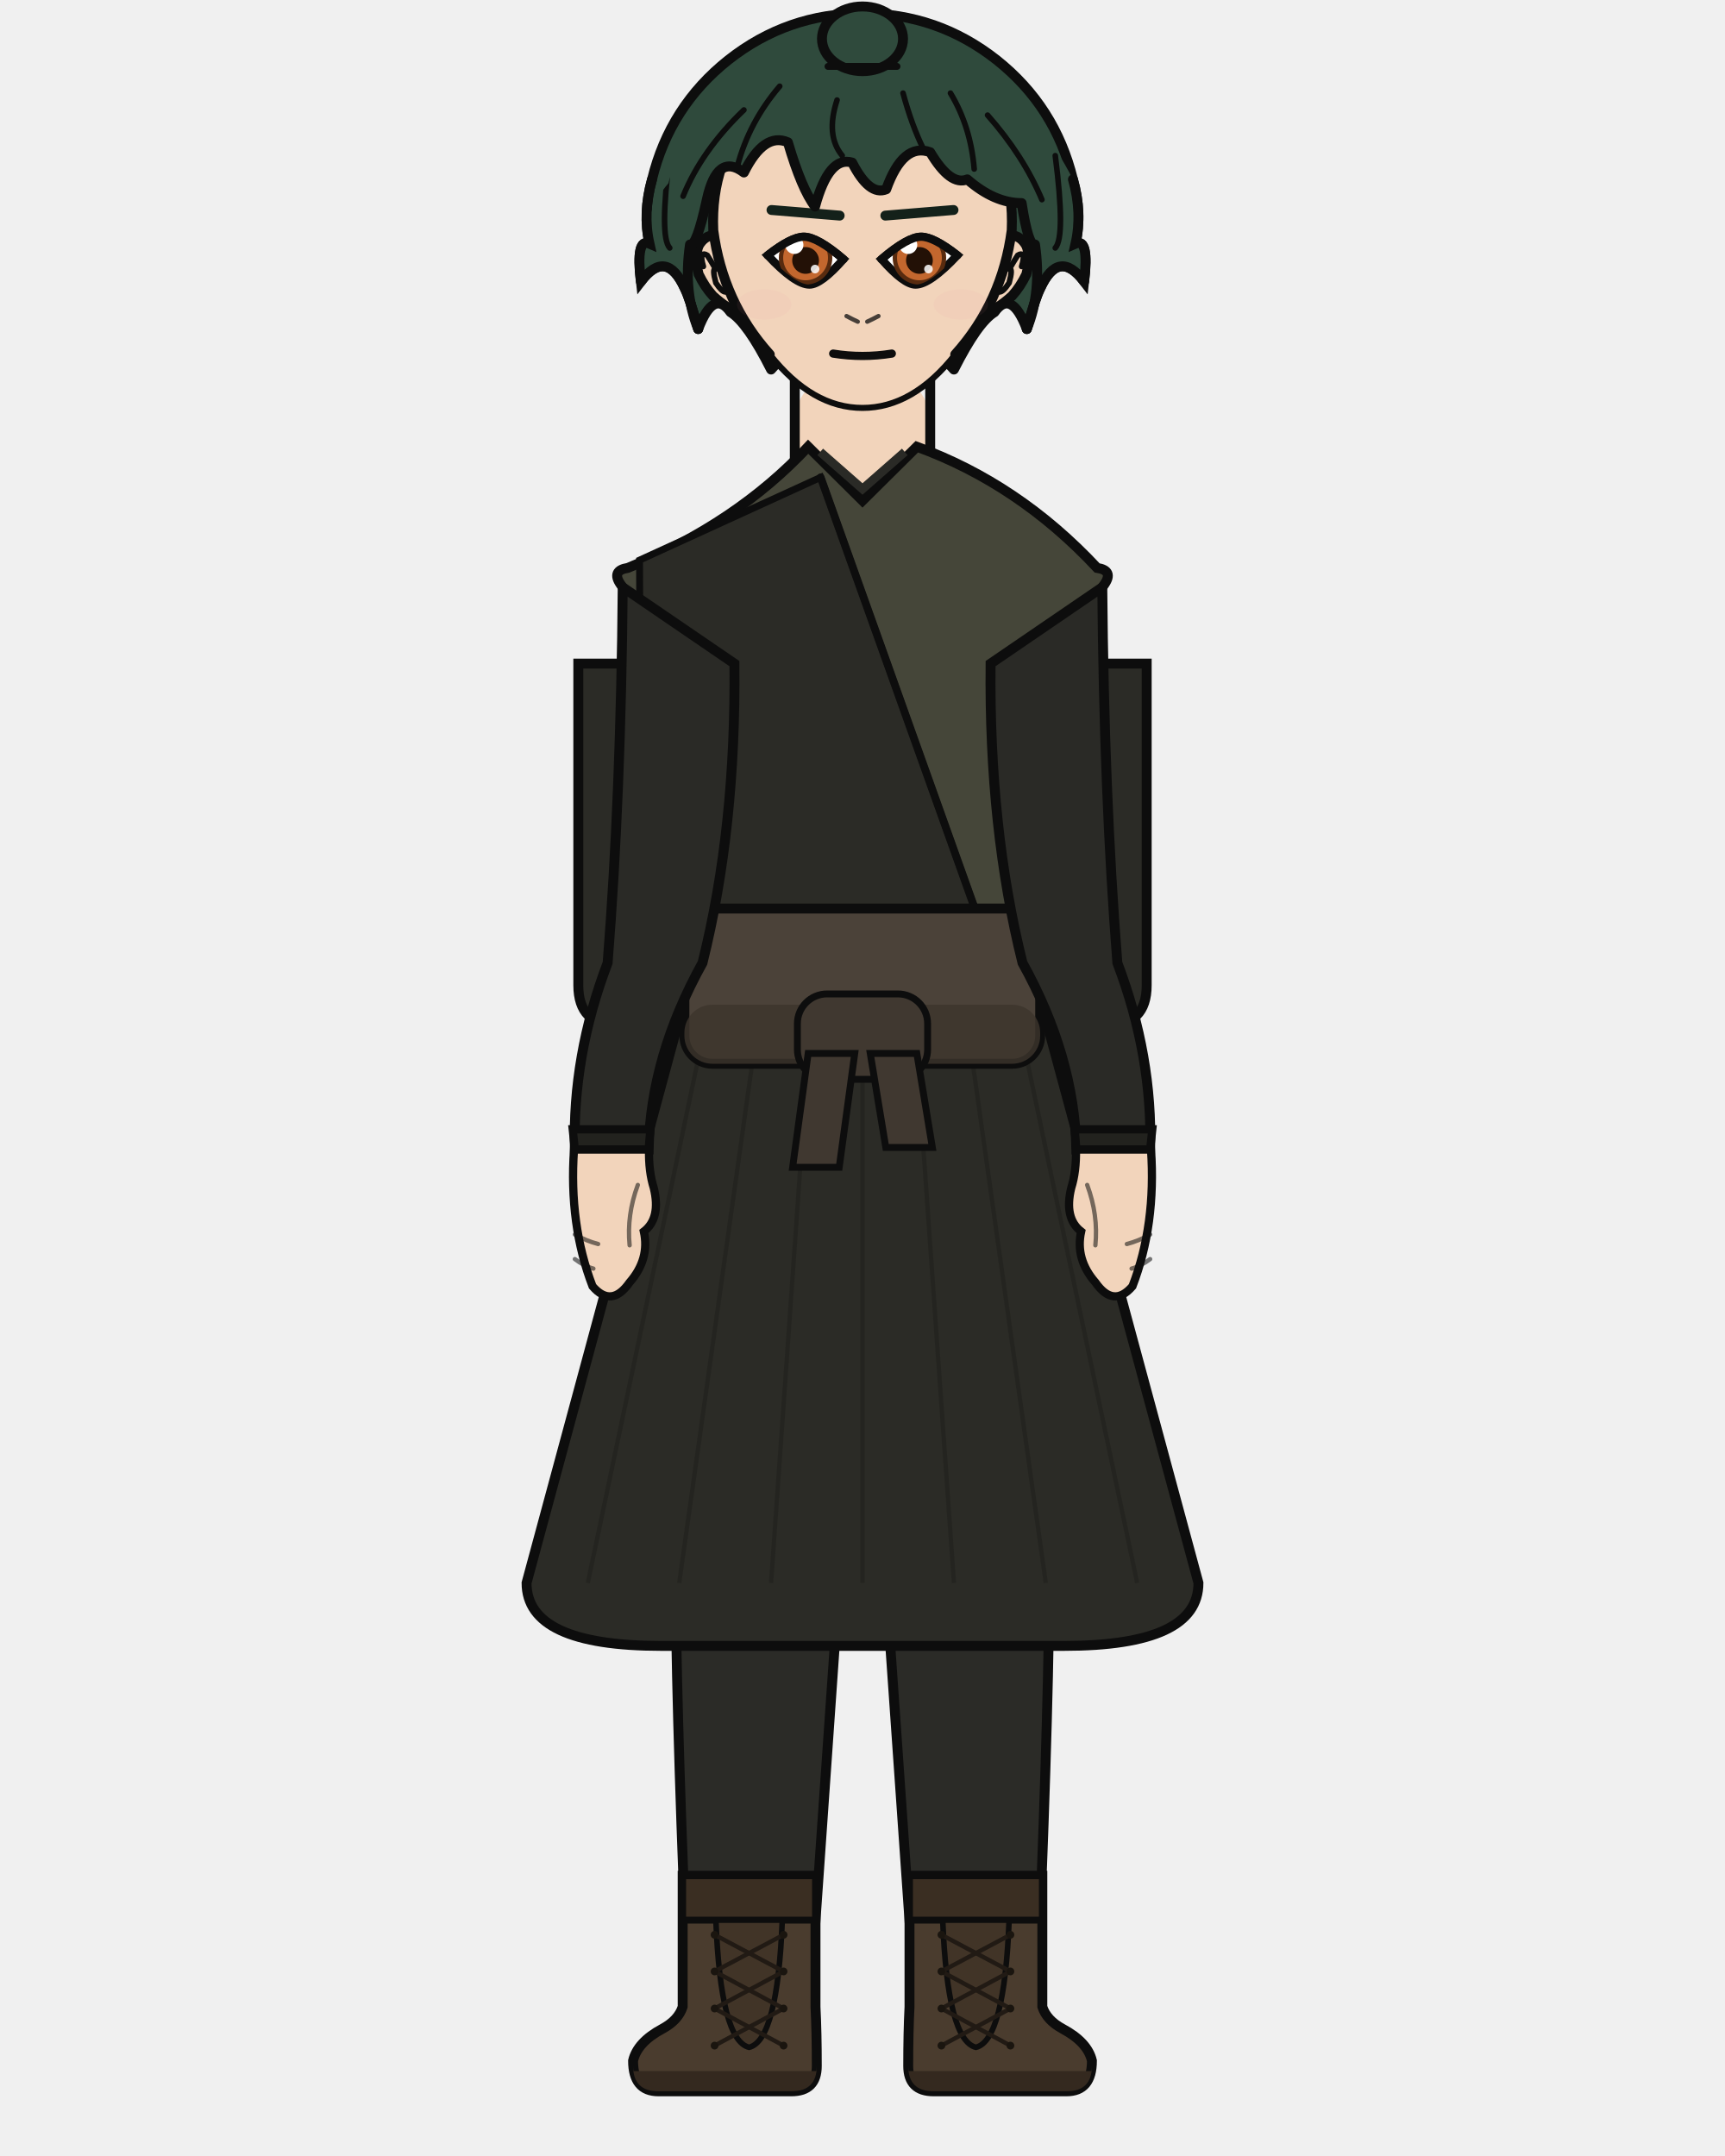
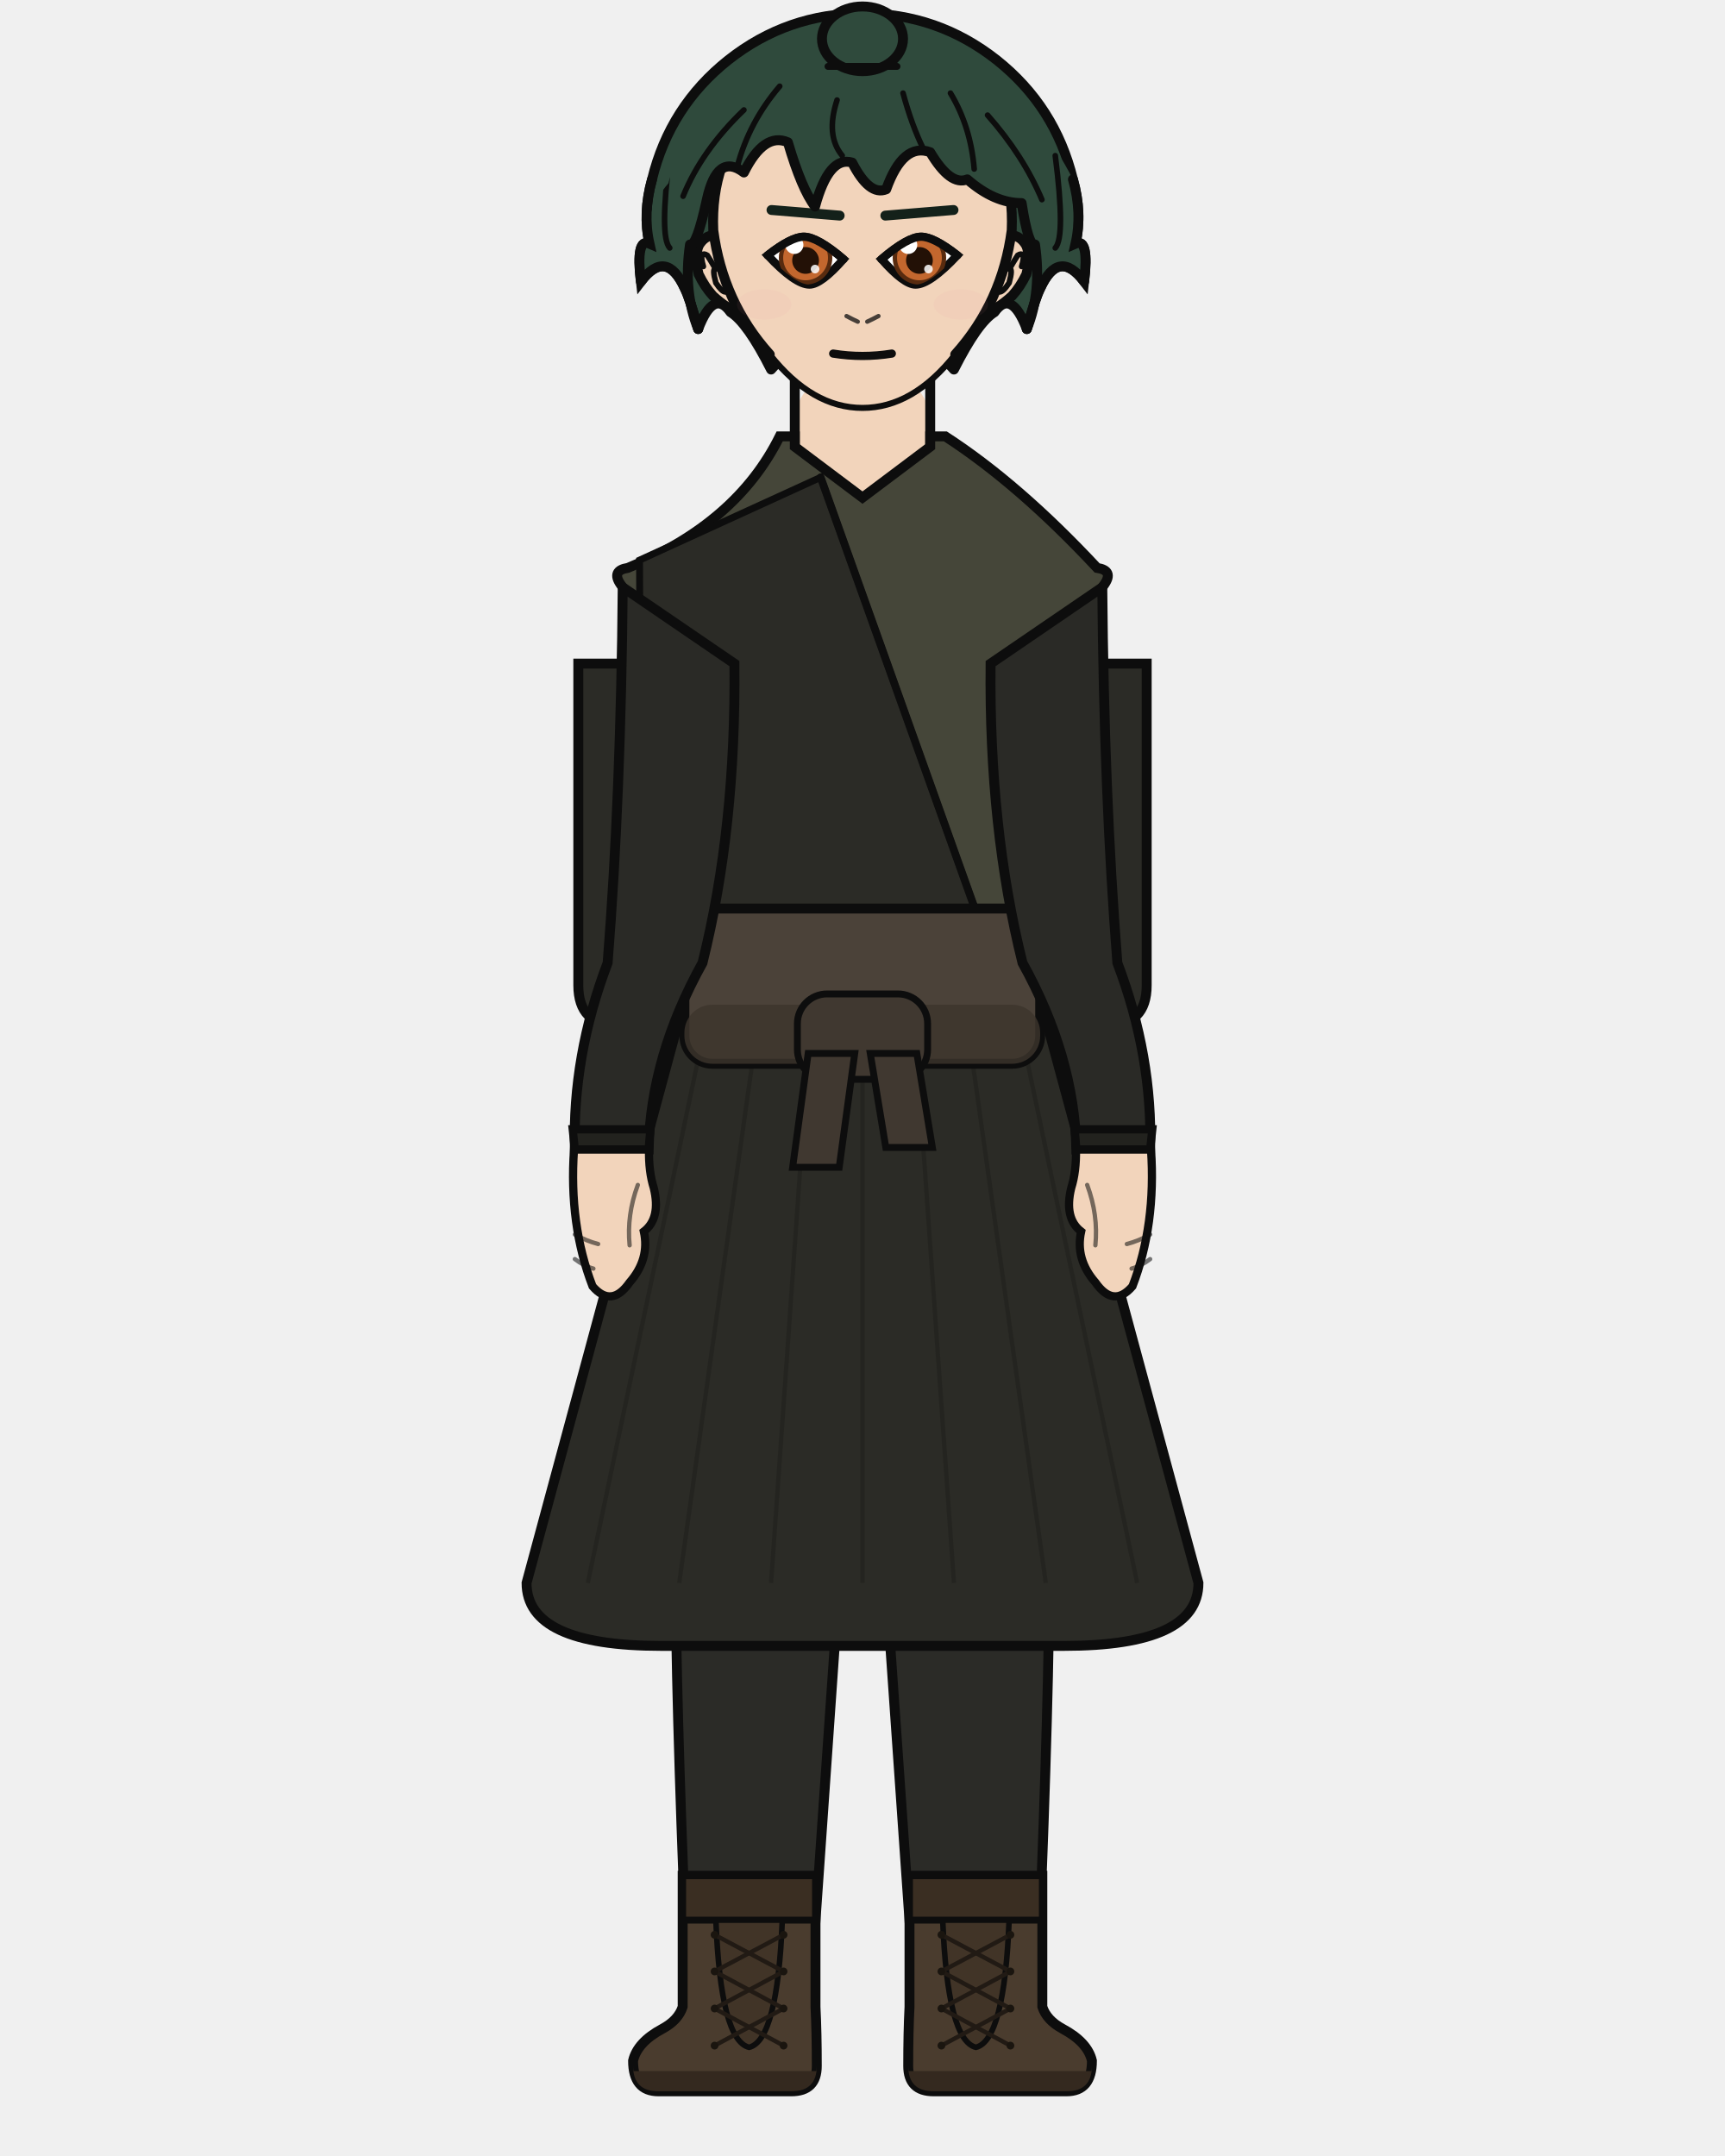
<svg xmlns="http://www.w3.org/2000/svg" width="400" height="500" viewBox="0 0 400 500">
  <defs>
    <clipPath id="hair-front">
      <path d="M 161.9 76.3 Q 158.4 67.7 160.0 56.7 Q 161.5 57.3 163.9 46.3 Q 166.3 35.3 172.5 40.0 Q 177.2 30.6 182.7 33.0 Q 185.9 43.9 189.0 47.9 Q 192.2 36.1 197.6 37.7 Q 201.6 45.5 205.5 43.9 Q 209.4 33.0 215.7 35.3 Q 220.4 43.2 224.3 41.6 Q 230.6 47.1 236.9 47.1 Q 238.5 57.3 240.0 56.7 Q 241.6 67.7 238.1 76.3 Q 240.0 69.3 241.2 66.9 Q 245.5 57.5 251.4 65.3 Q 252.6 55.1 249.4 56.5 Q 251.0 49.4 248.8 41.6 Q 241.3 26.9 228.6 17.0 Q 216.0 7.1 200.0 7.1 Q 184.0 7.1 171.4 17.0 Q 158.7 26.9 155.0 42.5 Q 149.0 49.4 150.6 56.5 Q 147.4 55.1 148.6 65.3 Q 154.5 57.5 158.8 66.9 Q 160.0 69.3 161.9 76.3 Z" />
    </clipPath>
  </defs>
  <path d="M 151.2 41.6 Q 155.3 24.7 168.9 13.9 Q 182.6 3.1 200.0 3.1 Q 217.4 3.1 231.1 13.9 Q 244.7 24.7 248.8 41.6 Q 251.0 49.4 249.4 56.5 Q 252.6 55.1 251.4 65.3 Q 245.5 57.5 241.2 66.9 Q 240.0 69.3 238.1 76.3 Q 234.5 66.9 230.6 72.4 Q 226.7 74.8 221.2 85.7 Q 211.8 74.8 200.0 77.1 Q 188.2 74.8 178.8 85.7 Q 173.3 74.8 169.4 72.4 Q 165.5 66.9 161.9 76.3 Q 160.0 69.3 158.8 66.9 Q 154.5 57.5 148.6 65.3 Q 147.4 55.1 150.6 56.5 Q 149.0 49.4 151.2 41.6 Z" fill="#2f4a3c" />
  <path d="M 151.2 41.6 Q 155.3 24.7 168.9 13.9 Q 182.6 3.1 200.0 3.1 Q 217.4 3.1 231.1 13.9 Q 244.7 24.7 248.8 41.6 Q 251.0 49.4 249.4 56.5 Q 252.6 55.1 251.4 65.3 Q 245.5 57.5 241.2 66.9 Q 240.0 69.3 238.1 76.3 Q 234.5 66.9 230.6 72.4 Q 226.7 74.8 221.2 85.7 Q 211.8 74.8 200.0 77.1 Q 188.2 74.8 178.8 85.7 Q 173.3 74.8 169.4 72.4 Q 165.5 66.9 161.9 76.3 Q 160.0 69.3 158.8 66.9 Q 154.5 57.5 148.6 65.3 Q 147.4 55.1 150.6 56.5 Q 149.0 49.4 151.2 41.6 Z" fill="none" stroke="#0d0d0d" stroke-width="2.3" stroke-linecap="round" stroke-linejoin="round" />
  <rect x="184.3" y="86.7" width="31.4" height="34.1" rx="11.0" fill="#f2d4bb" />
  <line x1="184.3" y1="86.7" x2="184.3" y2="120.9" stroke="#0d0d0d" stroke-width="2.3" />
  <line x1="215.7" y1="86.7" x2="215.7" y2="120.9" stroke="#0d0d0d" stroke-width="2.3" />
  <path d="M 152.9 225.3 L 247.1 225.3 Q 247.1 326.9 243.3 370.4 Q 243.0 403.7 240.3 465.4 L 212.3 465.4 Q 205.6 370.4 200.0 288.2 Q 194.4 370.4 187.7 465.4 L 159.7 465.4 Q 157.0 403.7 156.7 370.4 Q 152.9 326.9 152.9 225.3 Z" fill="#2b2b27" stroke="#0d0d0d" stroke-width="2.3" stroke-linejoin="round" />
  <line x1="200.0" y1="232.9" x2="200.0" y2="288.2" stroke="#22221f" stroke-width="1.0" opacity="0.8" />
  <path d="M 155.0 235.4 Q 165.4 254.3 175.8 279.4" fill="none" stroke="#22221f" stroke-width="1.0" opacity="0.8" />
  <path d="M 245.0 235.4 Q 234.6 254.3 224.2 279.4" fill="none" stroke="#22221f" stroke-width="1.0" opacity="0.8" />
  <path d="M 189.1 435.0 L 189.1 465.4 Q 189.4 471.3 189.4 479.1 Q 189.4 485.0 183.5 485.0 L 152.7 485.0 Q 146.8 485.0 146.8 477.9 Q 147.8 473.6 153.6 470.5 Q 157.3 468.5 158.3 465.4 L 158.3 435.0 Z" fill="#4a3c2e" stroke="#0d0d0d" stroke-width="2.3" />
  <path d="M 189.4 480.3 L 146.8 480.3 L 146.8 479.1 Q 146.8 485.0 152.7 485.0 L 183.5 485.0 Q 189.4 485.0 189.4 479.1 Z" fill="#34291f" />
  <rect x="158.3" y="435.0" width="30.8" height="10.3" fill="#3a2e22" stroke="#0d0d0d" stroke-width="1.6" />
  <path d="M 166.0 445.3 L 181.4 445.3 Q 180.3 473.2 173.7 474.8 Q 167.1 473.2 166.0 445.3 Z" fill="#413427" stroke="#0d0d0d" stroke-width="1.3" />
  <line x1="181.7" y1="448.7" x2="165.7" y2="457.2" stroke="#211a14" stroke-width="1.0" stroke-linecap="round" />
  <line x1="165.7" y1="448.7" x2="181.7" y2="457.2" stroke="#211a14" stroke-width="1.0" stroke-linecap="round" />
  <line x1="181.7" y1="457.2" x2="165.7" y2="465.8" stroke="#211a14" stroke-width="1.0" stroke-linecap="round" />
  <line x1="165.7" y1="457.2" x2="181.7" y2="465.8" stroke="#211a14" stroke-width="1.0" stroke-linecap="round" />
  <line x1="181.7" y1="465.8" x2="165.7" y2="474.4" stroke="#211a14" stroke-width="1.0" stroke-linecap="round" />
  <line x1="165.7" y1="465.8" x2="181.7" y2="474.4" stroke="#211a14" stroke-width="1.0" stroke-linecap="round" />
  <circle cx="165.7" cy="448.7" r="0.9" fill="#1a150f" />
  <circle cx="181.7" cy="448.7" r="0.9" fill="#1a150f" />
  <circle cx="165.7" cy="457.2" r="0.9" fill="#1a150f" />
  <circle cx="181.7" cy="457.2" r="0.9" fill="#1a150f" />
  <circle cx="165.7" cy="465.8" r="0.9" fill="#1a150f" />
  <circle cx="181.7" cy="465.8" r="0.9" fill="#1a150f" />
  <circle cx="165.7" cy="474.4" r="0.9" fill="#1a150f" />
  <circle cx="181.7" cy="474.4" r="0.9" fill="#1a150f" />
  <path d="M 210.9 435.0 L 210.9 465.4 Q 210.6 471.3 210.6 479.1 Q 210.6 485.0 216.5 485.0 L 247.3 485.0 Q 253.2 485.0 253.2 477.9 Q 252.2 473.6 246.4 470.5 Q 242.7 468.5 241.7 465.4 L 241.7 435.0 Z" fill="#4a3c2e" stroke="#0d0d0d" stroke-width="2.3" />
  <path d="M 210.6 480.3 L 253.2 480.3 L 253.2 479.1 Q 253.2 485.0 247.3 485.0 L 216.5 485.0 Q 210.6 485.0 210.6 479.1 Z" fill="#34291f" />
  <rect x="210.9" y="435.0" width="30.8" height="10.3" fill="#3a2e22" stroke="#0d0d0d" stroke-width="1.6" />
  <path d="M 218.6 445.3 L 234.0 445.3 Q 232.9 473.2 226.3 474.8 Q 219.7 473.2 218.6 445.3 Z" fill="#413427" stroke="#0d0d0d" stroke-width="1.3" />
  <line x1="234.3" y1="448.7" x2="218.3" y2="457.2" stroke="#211a14" stroke-width="1.0" stroke-linecap="round" />
  <line x1="218.3" y1="448.7" x2="234.3" y2="457.2" stroke="#211a14" stroke-width="1.0" stroke-linecap="round" />
  <line x1="234.3" y1="457.2" x2="218.3" y2="465.8" stroke="#211a14" stroke-width="1.0" stroke-linecap="round" />
  <line x1="218.3" y1="457.2" x2="234.3" y2="465.8" stroke="#211a14" stroke-width="1.0" stroke-linecap="round" />
  <line x1="234.3" y1="465.8" x2="218.3" y2="474.4" stroke="#211a14" stroke-width="1.0" stroke-linecap="round" />
  <line x1="218.3" y1="465.8" x2="234.3" y2="474.4" stroke="#211a14" stroke-width="1.0" stroke-linecap="round" />
  <circle cx="218.3" cy="448.7" r="0.9" fill="#1a150f" />
  <circle cx="234.3" cy="448.7" r="0.9" fill="#1a150f" />
  <circle cx="218.3" cy="457.2" r="0.9" fill="#1a150f" />
  <circle cx="234.3" cy="457.2" r="0.9" fill="#1a150f" />
  <circle cx="218.3" cy="465.8" r="0.9" fill="#1a150f" />
  <circle cx="234.3" cy="465.8" r="0.9" fill="#1a150f" />
  <circle cx="218.3" cy="474.4" r="0.9" fill="#1a150f" />
  <circle cx="234.3" cy="474.4" r="0.9" fill="#1a150f" />
  <path d="M 161.0 223.3 L 122.1 367.1 Q 122.1 381.7 153.3 381.7 L 246.7 381.7 Q 277.9 381.7 277.9 367.1 L 239.0 223.3 Z" fill="#2b2b26" stroke="#0d0d0d" stroke-width="2.3" />
  <line x1="166.6" y1="223.3" x2="136.3" y2="367.1" stroke="#22221e" stroke-width="1.0" opacity="0.75" />
  <line x1="177.7" y1="223.3" x2="157.5" y2="367.1" stroke="#22221e" stroke-width="1.0" opacity="0.75" />
  <line x1="188.9" y1="223.3" x2="178.8" y2="367.1" stroke="#22221e" stroke-width="1.0" opacity="0.75" />
  <line x1="200.0" y1="223.3" x2="200.0" y2="367.1" stroke="#22221e" stroke-width="1.0" opacity="0.75" />
  <line x1="211.1" y1="223.3" x2="221.2" y2="367.1" stroke="#22221e" stroke-width="1.0" opacity="0.75" />
  <line x1="222.3" y1="223.3" x2="242.5" y2="367.1" stroke="#22221e" stroke-width="1.0" opacity="0.75" />
  <line x1="233.4" y1="223.3" x2="263.7" y2="367.1" stroke="#22221e" stroke-width="1.0" opacity="0.75" />
  <path d="M 160.7 153.9 L 134.1 153.9 L 134.1 228.5 Q 134.1 237.8 143.4 237.8 L 160.7 237.8 Z" fill="#2b2b26" stroke="#0d0d0d" stroke-width="2.3" />
  <path d="M 239.3 153.9 L 265.9 153.9 L 265.9 228.5 Q 265.9 237.8 256.6 237.8 L 239.3 237.8 Z" fill="#2b2b26" stroke="#0d0d0d" stroke-width="2.3" />
-   <path d="M 187.4 103.6 Q 170.8 121.4 145.6 131.7 Q 141.7 132.3 143.9 135.5 L 157.0 153.9 Q 157.0 192.0 159.9 223.3 Q 159.5 224.4 159.5 225.3 L 240.5 225.3 Q 240.5 224.4 240.1 223.3 Q 243.0 192.0 243.0 153.9 L 256.1 135.5 Q 258.3 132.3 254.4 131.7 Q 236.2 112.2 212.6 103.6 L 200.0 116.1 Z" fill="#454639" stroke="#0d0d0d" stroke-width="2.3" />
-   <path d="M 190.2 104.8 L 200.0 113.4 L 209.8 104.8" fill="none" stroke="#2a2a26" stroke-width="2.0" />
+   <path d="M 180.8 101.2 Q 170.8 121.4 145.6 131.7 Q 141.7 132.3 143.9 135.5 L 157.0 153.9 Q 157.0 192.0 159.9 223.3 Q 159.5 224.4 159.5 225.3 L 240.5 225.3 Q 240.5 224.4 240.1 223.3 Q 243.0 192.0 243.0 153.9 L 256.1 135.5 Q 258.3 132.3 254.4 131.7 Q 236.2 112.2 219.2 101.2 L 215.7 101.2 L 215.7 103.6 L 200.0 115.4 L 184.3 103.6 L 184.3 101.2 Z" fill="#454639" stroke="#0d0d0d" stroke-width="2.3" />
  <path d="M 190.3 110.7 L 148.3 129.9 Q 148.3 223.3 159.9 218.4 L 228.8 218.4 Z" fill="#2b2b26" stroke="#0d0d0d" stroke-width="1.6" />
  <path d="M 190.3 110.7 L 228.8 218.4" fill="none" stroke="#0d0d0d" stroke-width="1.8" stroke-linecap="round" />
  <rect x="158.7" y="210.7" width="82.5" height="36.0" rx="6.5" fill="#4b4239" stroke="#0d0d0d" stroke-width="2.3" />
  <rect x="158.7" y="233.0" width="82.5" height="13.7" rx="6.5" fill="#3c342c" opacity="0.8" />
  <rect x="184.9" y="230.5" width="30.2" height="19.8" rx="6.9" fill="#403830" stroke="#0d0d0d" stroke-width="1.6" />
  <path d="M 187.4 244.3 L 198.2 244.3 L 194.6 270.7 L 183.8 270.7 Z" fill="#403830" stroke="#0d0d0d" stroke-width="1.6" />
  <path d="M 201.8 244.3 L 212.6 244.3 L 216.2 266.1 L 205.4 266.1 Z" fill="#403830" stroke="#0d0d0d" stroke-width="1.6" />
  <path d="M 170.3 153.9 L 144.4 136.2 Q 144.0 184.1 140.9 223.3 Q 132.7 244.9 133.3 266.6 L 150.4 266.6 Q 150.9 244.9 162.9 223.3 Q 170.7 192.0 170.3 153.9 Z" fill="#2a2a26" stroke="#0d0d0d" stroke-width="2.3" />
  <path d="M 132.8 261.9 L 150.8 261.9 L 150.4 266.6 L 133.3 266.6 Z" fill="#22221e" stroke="#0d0d0d" stroke-width="1.9" />
  <path d="M 133.1 266.6 Q 131.9 284.0 137.4 298.3 Q 141.8 303.4 146.0 297.4 Q 150.7 292.0 149.3 285.6 Q 153.3 282.5 151.6 275.5 Q 150.4 271.7 150.5 266.6 Z" fill="#f2d4bb" stroke="#0d0d0d" stroke-width="1.9" />
  <path d="M 147.9 274.8 Q 145.3 281.8 146.0 288.8" fill="none" stroke="#0d0d0d" stroke-width="1.0" opacity="0.55" stroke-linecap="round" />
  <path d="M 133.3 286.3 Q 136.0 287.8 138.7 288.5" fill="none" stroke="#0d0d0d" stroke-width="1.0" opacity="0.55" stroke-linecap="round" />
  <path d="M 133.3 292.0 Q 135.4 293.6 137.6 294.2" fill="none" stroke="#0d0d0d" stroke-width="1.0" opacity="0.55" stroke-linecap="round" />
  <path d="M 229.7 153.9 L 255.6 136.2 Q 256.0 184.1 259.1 223.3 Q 267.3 244.9 266.7 266.6 L 249.6 266.6 Q 249.1 244.9 237.1 223.3 Q 229.3 192.0 229.7 153.9 Z" fill="#2a2a26" stroke="#0d0d0d" stroke-width="2.3" />
  <path d="M 249.2 261.9 L 267.2 261.9 L 266.7 266.6 L 249.6 266.6 Z" fill="#22221e" stroke="#0d0d0d" stroke-width="1.9" />
  <path d="M 266.9 266.6 Q 268.1 284.0 262.6 298.3 Q 258.2 303.4 254.0 297.4 Q 249.3 292.0 250.7 285.6 Q 246.7 282.5 248.4 275.5 Q 249.6 271.7 249.5 266.6 Z" fill="#f2d4bb" stroke="#0d0d0d" stroke-width="1.9" />
  <path d="M 252.1 274.8 Q 254.7 281.8 254.0 288.8" fill="none" stroke="#0d0d0d" stroke-width="1.0" opacity="0.55" stroke-linecap="round" />
  <path d="M 266.7 286.3 Q 264.0 287.8 261.3 288.5" fill="none" stroke="#0d0d0d" stroke-width="1.0" opacity="0.55" stroke-linecap="round" />
  <path d="M 266.7 292.0 Q 264.6 293.6 262.4 294.2" fill="none" stroke="#0d0d0d" stroke-width="1.0" opacity="0.55" stroke-linecap="round" />
  <path d="M 165.6 54.5 Q 163.3 54.7 162.0 57.0 Q 161.0 59.5 162.0 63.6 Q 163.4 66.5 165.3 68.6 Q 168.9 71.9 171.8 72.6 Z" fill="#f2d4bb" />
  <path d="M 165.6 54.5 Q 163.3 54.7 162.0 57.0 Q 161.0 59.5 162.0 63.6 Q 163.4 66.5 165.3 68.6 Q 168.9 71.9 171.8 72.6" fill="none" stroke="#0d0d0d" stroke-width="2.3" stroke-linecap="round" />
  <path d="M 163.1 61.8 Q 162.5 59.8 162.8 59.1 Q 163.2 58.7 164.0 59.2 Q 164.9 60.6 165.9 62.3 Q 165.1 62.3 166.0 65.6 Q 167.4 67.7 168.2 67.7" fill="none" stroke="#0d0d0d" stroke-width="1.3" stroke-linecap="round" />
  <path d="M 234.4 54.5 Q 236.7 54.7 238.0 57.0 Q 239.0 59.5 238.0 63.6 Q 236.6 66.5 234.7 68.6 Q 231.1 71.9 228.2 72.6 Z" fill="#f2d4bb" />
  <path d="M 234.4 54.5 Q 236.7 54.7 238.0 57.0 Q 239.0 59.5 238.0 63.6 Q 236.6 66.5 234.7 68.6 Q 231.1 71.9 228.2 72.6" fill="none" stroke="#0d0d0d" stroke-width="2.3" stroke-linecap="round" />
  <path d="M 236.9 61.8 Q 237.5 59.8 237.2 59.1 Q 236.8 58.7 236.0 59.2 Q 235.1 60.6 234.1 62.3 Q 234.9 62.3 234.0 65.6 Q 232.6 67.7 231.8 67.7" fill="none" stroke="#0d0d0d" stroke-width="1.3" stroke-linecap="round" />
  <path d="M 200.0 14.1 Q 214.6 14.1 225.0 25.6 Q 235.3 37.1 234.6 53.4 Q 232.4 70.1 221.5 82.2 Q 211.7 94.6 200.0 94.6 Q 188.3 94.6 178.5 82.2 Q 167.6 70.1 165.4 53.4 Q 164.7 37.1 175.0 25.6 Q 185.4 14.1 200.0 14.1 Z" fill="#f2d4bb" />
  <path d="M 178.5 82.2 Q 167.6 70.1 165.4 53.4 Q 164.7 37.1 175.0 25.6 Q 185.4 14.1 200.0 14.1 Q 214.6 14.1 225.0 25.6 Q 235.3 37.1 234.6 53.4 Q 232.4 70.1 221.5 82.2" fill="none" stroke="#0d0d0d" stroke-width="2.3" stroke-linecap="round" />
  <path d="M 221.5 82.2 Q 211.7 94.6 200.0 94.6 Q 188.3 94.6 178.5 82.2" fill="none" stroke="#0d0d0d" stroke-width="1.4" stroke-linecap="round" />
  <line x1="194.7" y1="50.0" x2="178.9" y2="48.7" stroke="#14211a" stroke-width="2.3" stroke-linecap="round" />
  <defs>
    <clipPath id="eye-l">
      <path d="M 195.6 60.1 Q 189.5 54.9 186.4 54.9 Q 183.5 54.9 178.0 59.2 Q 184.4 66.0 187.7 66.0 Q 190.4 66.0 195.6 60.1 Z" />
    </clipPath>
  </defs>
  <path d="M 195.6 60.1 Q 189.5 54.9 186.4 54.9 Q 183.5 54.9 178.0 59.2 Q 184.4 66.0 187.7 66.0 Q 190.4 66.0 195.6 60.1 Z" fill="white" stroke="#0d0d0d" stroke-width="1.9" />
  <g clip-path="url(#eye-l)">
    <circle cx="186.8" cy="59.8" r="6.2" fill="#582b0f" />
    <circle cx="186.8" cy="59.8" r="5.2" fill="#c3672e" />
    <circle cx="186.8" cy="60.4" r="3.1" fill="#231106" />
    <circle cx="184.2" cy="56.8" r="2.1" fill="white" />
    <circle cx="189.0" cy="62.4" r="1.0" fill="white" opacity="0.85" />
  </g>
  <path d="M 195.6 60.1 Q 189.5 54.9 186.4 54.9 Q 183.5 54.9 178.0 59.2" fill="none" stroke="#0d0d0d" stroke-width="1.9" stroke-linecap="round" />
  <line x1="205.3" y1="50.0" x2="221.1" y2="48.7" stroke="#14211a" stroke-width="2.3" stroke-linecap="round" />
  <defs>
    <clipPath id="eye-r">
      <path d="M 204.4 60.1 Q 210.5 54.9 213.6 54.9 Q 216.5 54.9 222.0 59.2 Q 215.6 66.0 212.3 66.0 Q 209.6 66.0 204.4 60.1 Z" />
    </clipPath>
  </defs>
  <path d="M 204.4 60.1 Q 210.5 54.9 213.6 54.9 Q 216.5 54.9 222.0 59.2 Q 215.6 66.0 212.3 66.0 Q 209.6 66.0 204.4 60.1 Z" fill="white" stroke="#0d0d0d" stroke-width="1.9" />
  <g clip-path="url(#eye-r)">
    <circle cx="213.2" cy="59.8" r="6.2" fill="#582b0f" />
    <circle cx="213.2" cy="59.8" r="5.2" fill="#c3672e" />
    <circle cx="213.2" cy="60.4" r="3.1" fill="#231106" />
    <circle cx="210.6" cy="56.8" r="2.1" fill="white" />
    <circle cx="215.3" cy="62.4" r="1.0" fill="white" opacity="0.85" />
  </g>
  <path d="M 204.4 60.1 Q 210.5 54.9 213.6 54.9 Q 216.5 54.9 222.0 59.2" fill="none" stroke="#0d0d0d" stroke-width="1.9" stroke-linecap="round" />
  <path d="M 196.3 73.3 Q 197.6 74.0 198.9 74.6" fill="none" stroke="#0d0d0d" stroke-width="1.0" opacity="0.75" stroke-linecap="round" />
  <path d="M 203.7 73.3 Q 202.4 74.0 201.1 74.6" fill="none" stroke="#0d0d0d" stroke-width="1.0" opacity="0.75" stroke-linecap="round" />
  <path d="M 193.2 82.0 Q 200.0 83.1 206.8 82.0" fill="none" stroke="#0d0d0d" stroke-width="1.9" stroke-linecap="round" />
  <ellipse cx="177.2" cy="70.6" rx="6.3" ry="3.5" fill="#e8879a" opacity="0.07" />
  <ellipse cx="222.8" cy="70.6" rx="6.3" ry="3.5" fill="#e8879a" opacity="0.07" />
  <path d="M 161.9 76.3 Q 158.4 67.7 160.0 56.7 Q 161.5 57.3 163.9 46.3 Q 166.3 35.3 172.5 40.0 Q 177.2 30.6 182.7 33.0 Q 185.9 43.9 189.0 47.9 Q 192.2 36.1 197.6 37.7 Q 201.6 45.5 205.5 43.9 Q 209.4 33.0 215.7 35.3 Q 220.4 43.2 224.3 41.6 Q 230.6 47.1 236.9 47.1 Q 238.5 57.3 240.0 56.7 Q 241.6 67.7 238.1 76.3 Q 240.0 69.3 241.2 66.9 Q 245.5 57.5 251.4 65.3 Q 252.6 55.1 249.4 56.5 Q 251.0 49.4 248.8 41.6 Q 241.3 26.9 228.6 17.0 Q 216.0 7.1 200.0 7.1 Q 184.0 7.1 171.4 17.0 Q 158.7 26.9 155.0 42.5 Q 149.0 49.4 150.6 56.5 Q 147.4 55.1 148.6 65.3 Q 154.5 57.5 158.8 66.9 Q 160.0 69.3 161.9 76.3 Z" fill="#2f4a3c" />
  <path d="M 161.9 76.3 Q 158.4 67.7 160.0 56.7 Q 161.5 57.3 163.9 46.3 Q 166.3 35.3 172.5 40.0 Q 177.2 30.6 182.7 33.0 Q 185.9 43.9 189.0 47.9 Q 192.2 36.1 197.6 37.7 Q 201.6 45.5 205.5 43.9 Q 209.4 33.0 215.7 35.3 Q 220.4 43.2 224.3 41.6 Q 230.6 47.1 236.9 47.1 Q 238.5 57.3 240.0 56.7 Q 241.6 67.7 238.1 76.3" fill="none" stroke="#0d0d0d" stroke-width="2.3" stroke-linecap="round" stroke-linejoin="round" />
  <path d="M 238.1 76.3 Q 240.0 69.3 241.2 66.9 Q 245.5 57.5 251.4 65.3 Q 252.6 55.1 249.4 56.5 Q 251.0 49.4 248.8 41.6" fill="none" stroke="#0d0d0d" stroke-width="2.3" stroke-linecap="round" />
  <path d="M 161.9 76.3 Q 160.0 69.3 158.8 66.9 Q 154.5 57.5 148.6 65.3 Q 147.4 55.1 150.6 56.5 Q 149.0 49.4 151.2 41.6" fill="none" stroke="#0d0d0d" stroke-width="2.3" stroke-linecap="round" />
  <path d="M 180.8 20.0 Q 173.7 28.3 171.0 38.5" fill="none" stroke="#0d0d0d" stroke-width="1.3" stroke-linecap="round" clip-path="url(#hair-front)" />
  <path d="M 194.1 23.2 Q 191.4 31.4 195.3 36.1" fill="none" stroke="#0d0d0d" stroke-width="1.3" stroke-linecap="round" clip-path="url(#hair-front)" />
  <path d="M 209.4 21.6 Q 211.4 29.0 214.1 34.5" fill="none" stroke="#0d0d0d" stroke-width="1.3" stroke-linecap="round" clip-path="url(#hair-front)" />
  <path d="M 220.4 21.6 Q 225.1 29.4 225.9 39.2" fill="none" stroke="#0d0d0d" stroke-width="1.3" stroke-linecap="round" clip-path="url(#hair-front)" />
  <path d="M 229.0 26.7 Q 237.3 36.1 241.6 46.3" fill="none" stroke="#0d0d0d" stroke-width="1.3" stroke-linecap="round" clip-path="url(#hair-front)" />
  <path d="M 172.5 25.5 Q 162.7 34.9 158.4 45.5" fill="none" stroke="#0d0d0d" stroke-width="1.3" stroke-linecap="round" clip-path="url(#hair-front)" />
  <path d="M 244.7 36.1 Q 247.1 54.9 244.7 57.5" fill="none" stroke="#0d0d0d" stroke-width="1.3" stroke-linecap="round" clip-path="url(#hair-front)" />
  <path d="M 155.3 36.1 Q 152.9 54.9 155.3 57.5" fill="none" stroke="#0d0d0d" stroke-width="1.3" stroke-linecap="round" clip-path="url(#hair-front)" />
  <ellipse cx="200.0" cy="9.0" rx="9.4" ry="7.5" fill="#2f4a3c" stroke="#0d0d0d" stroke-width="2.3" />
  <path d="M 192.0 15.4 L 208.0 15.4" fill="none" stroke="#0d0d0d" stroke-width="1.6" stroke-linecap="round" />
</svg>
